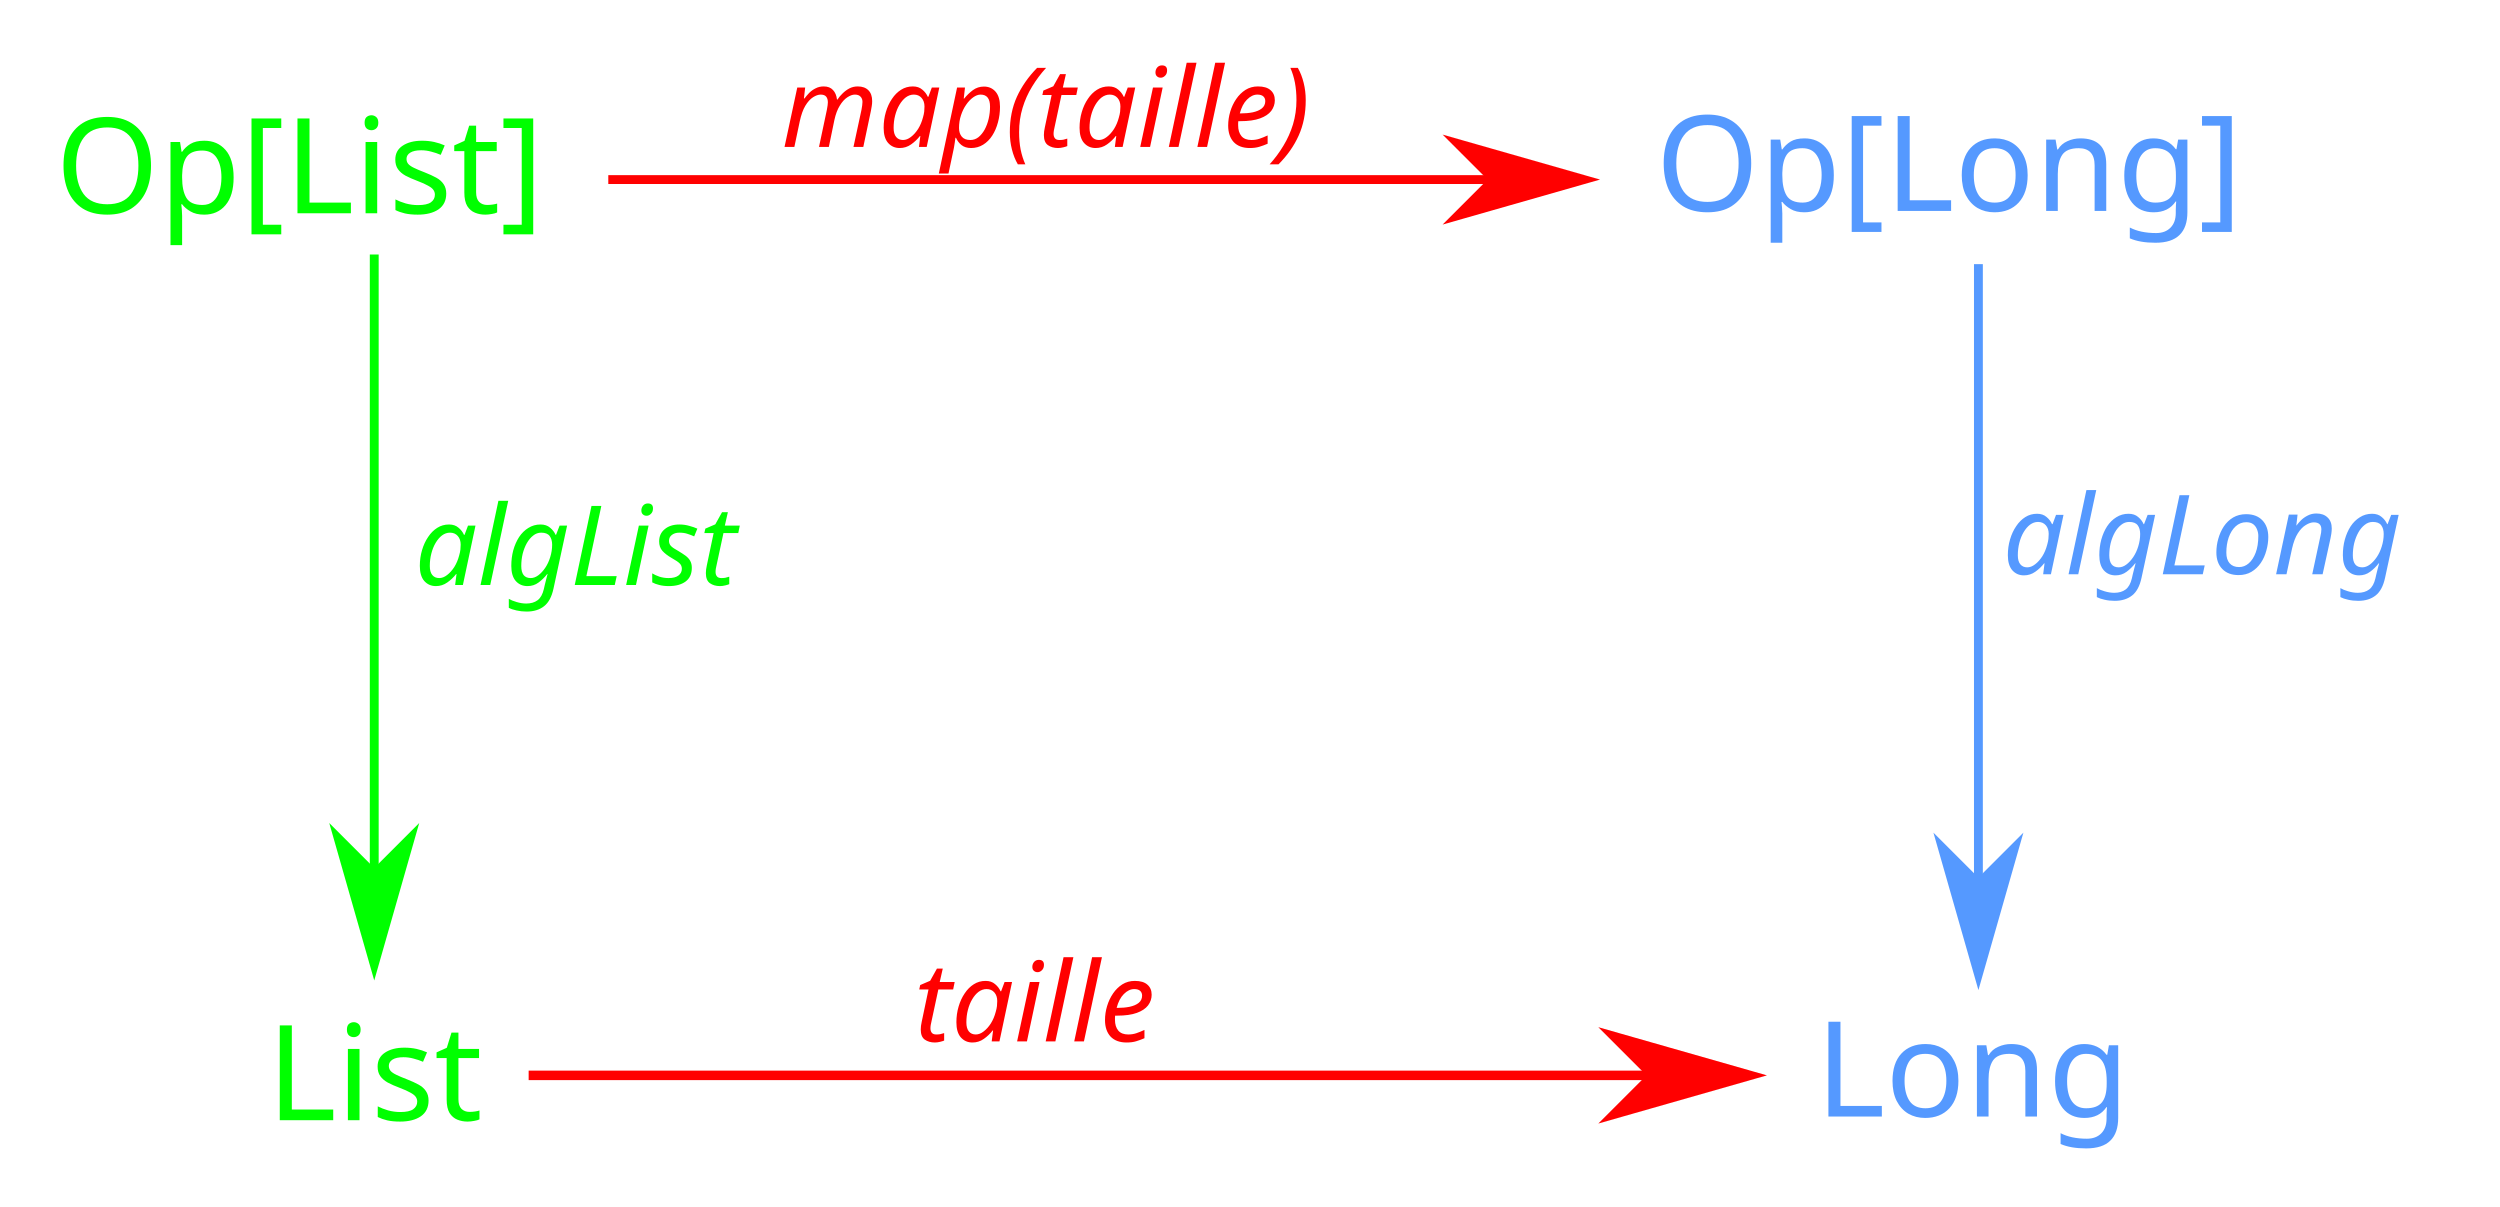
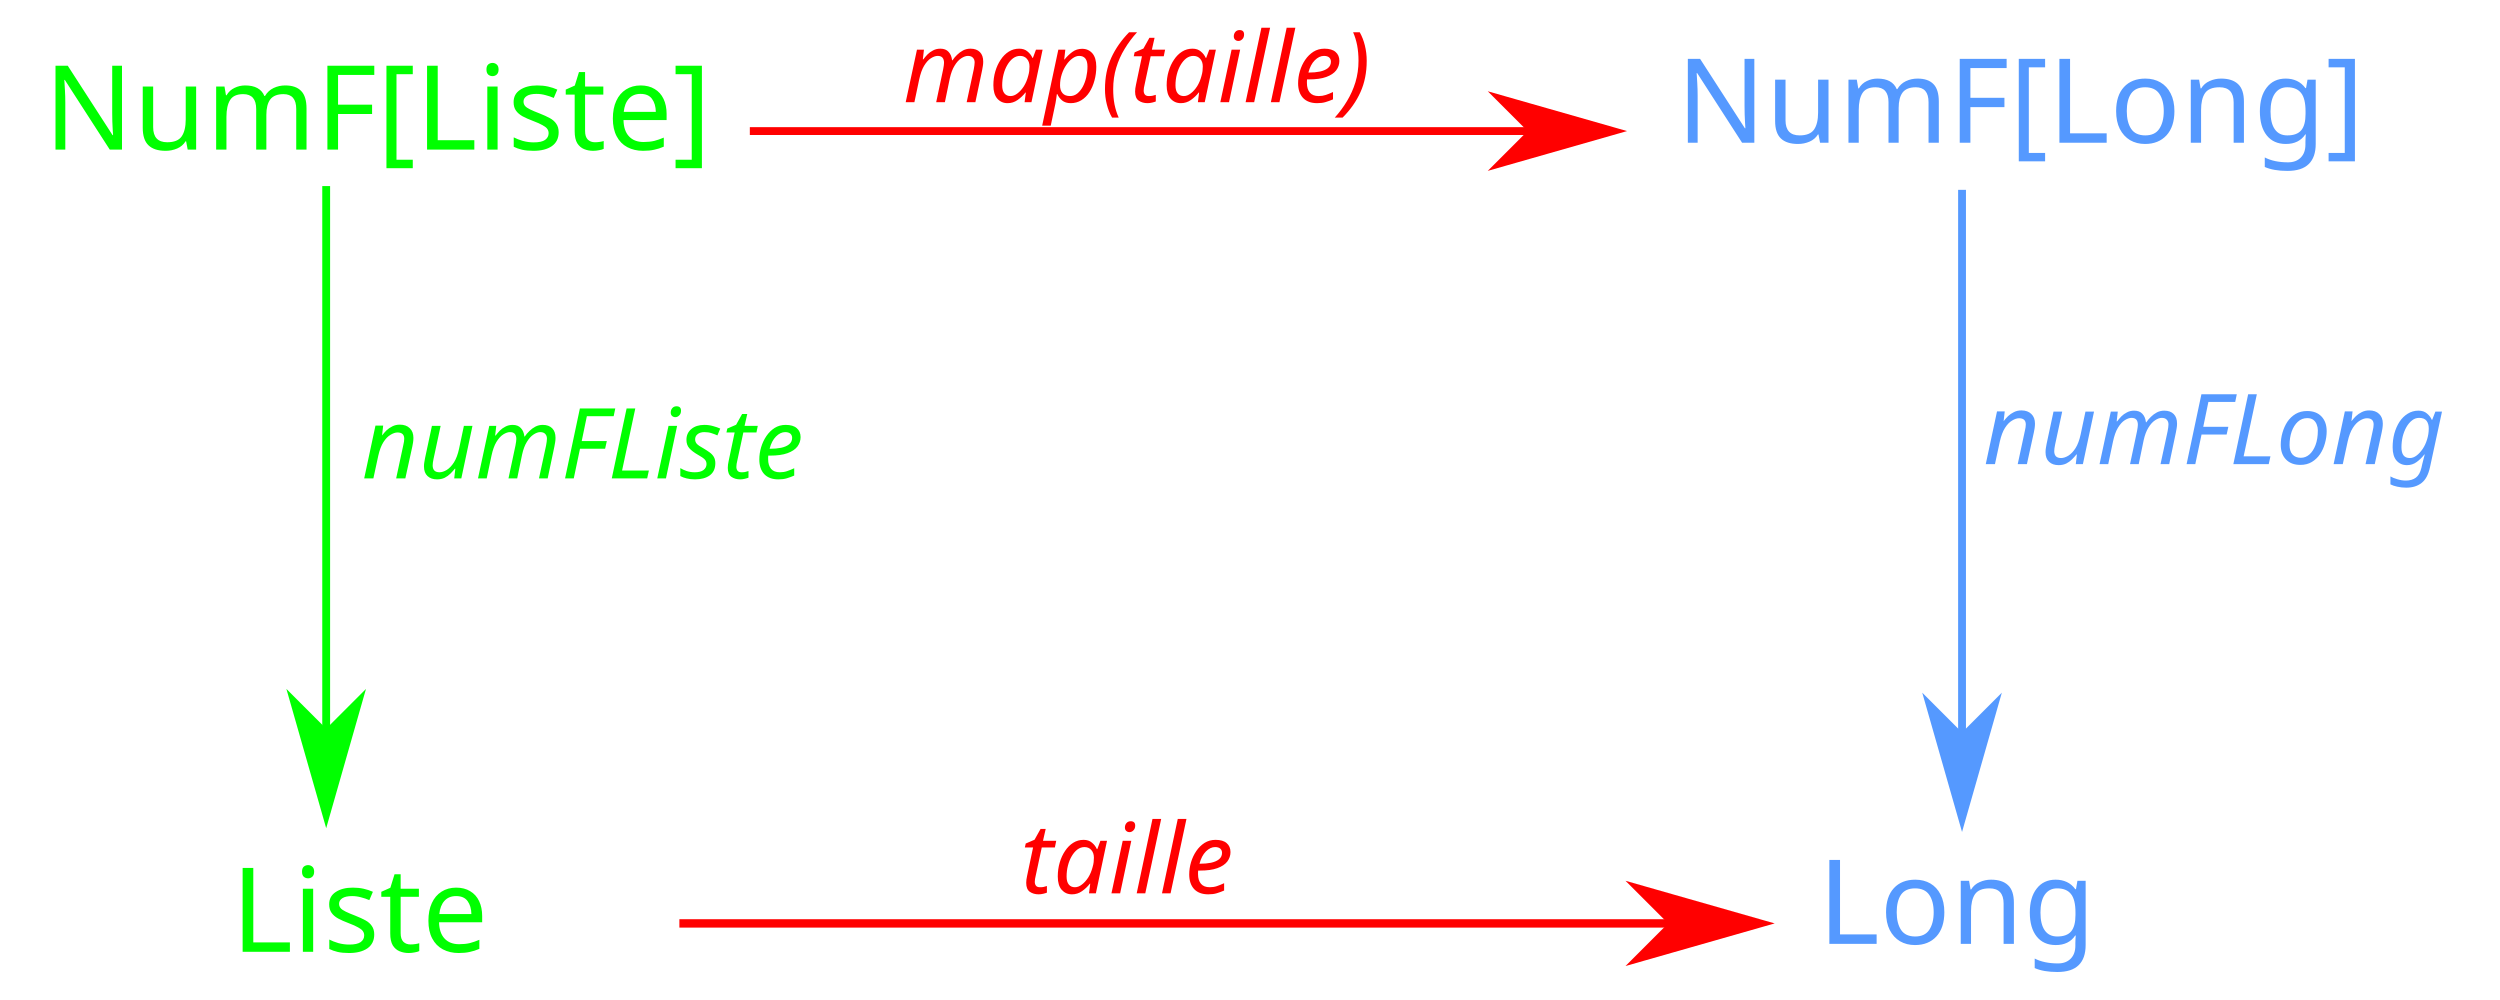
- <svg xmlns="http://www.w3.org/2000/svg" width="79.636mm" height="38.448mm" viewBox="0 0 282.176 136.235" id="svg2" version="1.1">
+ <svg xmlns="http://www.w3.org/2000/svg" width="90.035mm" height="36.008mm" viewBox="0 0 319.022 127.587" id="svg2" version="1.1">
  <defs id="defs4">
    <marker orient="auto" refY="0" refX="0" id="marker7296" style="overflow:visible">
-       <path id="path7298" d="M 0,0 5,-5 -12.5,0 5,5 0,0 Z" style="fill:#5599ff;fill-opacity:1;fill-rule:evenodd;stroke:#5599ff;stroke-width:1pt;stroke-opacity:1" transform="matrix(-0.8,0,0,-0.8,-10,0)" />
+       <path id="path7298" d="M 0,0 5,-5 -12.5,0 5,5 Z" style="fill:#5599ff;fill-opacity:1;fill-rule:evenodd;stroke:#5599ff;stroke-width:1pt;stroke-opacity:1" transform="matrix(-0.8,0,0,-0.8,-10,0)" />
    </marker>
    <marker style="overflow:visible" id="marker4882" refX="0" refY="0" orient="auto">
-       <path transform="matrix(-0.8,0,0,-0.8,-10,0)" style="fill:#ff0000;fill-opacity:1;fill-rule:evenodd;stroke:#ff0000;stroke-width:1pt;stroke-opacity:1" d="M 0,0 5,-5 -12.5,0 5,5 0,0 Z" id="path4884" />
+       <path transform="matrix(-0.8,0,0,-0.8,-10,0)" style="fill:#ff0000;fill-opacity:1;fill-rule:evenodd;stroke:#ff0000;stroke-width:1pt;stroke-opacity:1" d="M 0,0 5,-5 -12.5,0 5,5 Z" id="path4884" />
    </marker>
    <marker orient="auto" refY="0" refX="0" id="marker4848" style="overflow:visible">
-       <path id="path4850" d="M 0,0 5,-5 -12.5,0 5,5 0,0 Z" style="fill:#ff0000;fill-opacity:1;fill-rule:evenodd;stroke:#ff0000;stroke-width:1pt;stroke-opacity:1" transform="matrix(-0.8,0,0,-0.8,-10,0)" />
+       <path id="path4850" d="M 0,0 5,-5 -12.5,0 5,5 Z" style="fill:#ff0000;fill-opacity:1;fill-rule:evenodd;stroke:#ff0000;stroke-width:1pt;stroke-opacity:1" transform="matrix(-0.8,0,0,-0.8,-10,0)" />
    </marker>
    <marker orient="auto" refY="0" refX="0" id="Arrow1Lend" style="overflow:visible">
-       <path id="path4173" d="M 0,0 5,-5 -12.5,0 5,5 0,0 Z" style="fill:#00ff00;fill-opacity:1;fill-rule:evenodd;stroke:#00ff00;stroke-width:1pt;stroke-opacity:1" transform="matrix(-0.8,0,0,-0.8,-10,0)" />
+       <path id="path4173" d="M 0,0 5,-5 -12.5,0 5,5 Z" style="fill:#00ff00;fill-opacity:1;fill-rule:evenodd;stroke:#00ff00;stroke-width:1pt;stroke-opacity:1" transform="matrix(-0.8,0,0,-0.8,-10,0)" />
    </marker>
  </defs>
-   <g id="layer1" transform="translate(2.550333,5.282395)">
-     <text xml:space="preserve" style="font-style:normal;font-weight:normal;font-size:15px;line-height:125%;font-family:sans-serif;letter-spacing:0px;word-spacing:0px;fill:#000000;fill-opacity:1;stroke:none;stroke-width:1px;stroke-linecap:butt;stroke-linejoin:miter;stroke-opacity:1" x="3.694" y="18.791" id="text3336">
-       <tspan id="tspan3338" x="3.694" y="18.791" style="fill:#00ff00">Op[List]</tspan>
+   <g id="layer1" transform="translate(1.935114,0.3008907)">
+     <text xml:space="preserve" style="font-style:normal;font-weight:normal;line-height:0%;font-family:sans-serif;letter-spacing:0px;word-spacing:0px;fill:#000000;fill-opacity:1;stroke:none;stroke-width:1px;stroke-linecap:butt;stroke-linejoin:miter;stroke-opacity:1" x="3.694" y="18.791" id="text3336">
+       <tspan id="tspan3338" x="3.694" y="18.791" style="font-size:15px;line-height:1.25;fill:#00ff00">NumF[Liste]</tspan>
    </text>
-     <text xml:space="preserve" style="font-style:normal;font-weight:normal;font-size:15px;line-height:125%;font-family:sans-serif;letter-spacing:0px;word-spacing:0px;fill:#000000;fill-opacity:1;stroke:none;stroke-width:1px;stroke-linecap:butt;stroke-linejoin:miter;stroke-opacity:1" x="310" y="58.076" id="text3340">
-       <tspan id="tspan3342" x="310" y="58.076" />
+     <text xml:space="preserve" style="font-style:normal;font-weight:normal;line-height:0%;font-family:sans-serif;letter-spacing:0px;word-spacing:0px;fill:#000000;fill-opacity:1;stroke:none;stroke-width:1px;stroke-linecap:butt;stroke-linejoin:miter;stroke-opacity:1" x="310" y="58.076" id="text3340">
+       <tspan id="tspan3342" x="310" y="58.076" style="font-size:15px;line-height:1.25"> </tspan>
    </text>
-     <text xml:space="preserve" style="font-style:normal;font-weight:normal;font-size:15px;line-height:125%;font-family:sans-serif;letter-spacing:0px;word-spacing:0px;fill:#000000;fill-opacity:1;stroke:none;stroke-width:1px;stroke-linecap:butt;stroke-linejoin:miter;stroke-opacity:1" x="27.575" y="121.156" id="text3344">
-       <tspan id="tspan3346" x="27.575" y="121.156" style="fill:#00ff00">List</tspan>
+     <text xml:space="preserve" style="font-style:normal;font-weight:normal;line-height:0%;font-family:sans-serif;letter-spacing:0px;word-spacing:0px;fill:#000000;fill-opacity:1;stroke:none;stroke-width:1px;stroke-linecap:butt;stroke-linejoin:miter;stroke-opacity:1" x="27.575" y="121.156" id="text3344">
+       <tspan id="tspan3346" x="27.575" y="121.156" style="font-size:15px;line-height:1.25;fill:#00ff00">Liste</tspan>
    </text>
-     <text xml:space="preserve" style="font-style:normal;font-weight:normal;font-size:15px;line-height:125%;font-family:sans-serif;letter-spacing:0px;word-spacing:0px;fill:#5599ff;fill-opacity:1;stroke:none;stroke-width:1px;stroke-linecap:butt;stroke-linejoin:miter;stroke-opacity:1;" x="184.314" y="18.522" id="text3348">
-       <tspan id="tspan3350" x="184.314" y="18.522">Op[Long]</tspan>
+     <text xml:space="preserve" style="font-style:normal;font-weight:normal;line-height:0%;font-family:sans-serif;letter-spacing:0px;word-spacing:0px;fill:#5599ff;fill-opacity:1;stroke:none;stroke-width:1px;stroke-linecap:butt;stroke-linejoin:miter;stroke-opacity:1" x="211.996" y="17.916" id="text3348">
+       <tspan id="tspan3350" x="211.996" y="17.916" style="font-size:15px;line-height:1.25">NumF[Long]</tspan>
    </text>
-     <path style="fill:#00ff00;fill-rule:evenodd;stroke:#00ff00;stroke-width:1px;stroke-linecap:butt;stroke-linejoin:miter;stroke-opacity:1;marker-end:url(#Arrow1Lend)" d="m 39.689,23.444 0,80" id="path3358" />
-     <path style="fill:#5599ff;fill-rule:evenodd;stroke:#5599ff;stroke-width:1px;stroke-linecap:butt;stroke-linejoin:miter;stroke-opacity:1;marker-end:url(#marker7296)" d="m 220.755,24.531 0,80" id="path3360" />
-     <path style="fill:#ff0000;fill-rule:evenodd;stroke:#ff0000;stroke-width:1px;stroke-linecap:butt;stroke-linejoin:miter;stroke-opacity:1;marker-end:url(#marker4848)" d="m 66.108,14.987 110,0" id="path3362" />
-     <path style="fill:none;fill-rule:evenodd;stroke:#ff0000;stroke-width:1.071px;stroke-linecap:butt;stroke-linejoin:miter;stroke-opacity:1;marker-end:url(#marker4882)" d="m 57.118,116.096 137.69,0" id="path3364" />
-     <text xml:space="preserve" style="font-style:normal;font-weight:normal;font-size:15px;line-height:125%;font-family:sans-serif;letter-spacing:0px;word-spacing:0px;fill:#5599ff;fill-opacity:1;stroke:none;stroke-width:1px;stroke-linecap:butt;stroke-linejoin:miter;stroke-opacity:1;" x="202.371" y="120.745" id="text6686">
-       <tspan id="tspan6688" x="202.371" y="120.745">Long</tspan>
+     <path style="fill:#00ff00;fill-rule:evenodd;stroke:#00ff00;stroke-width:1px;stroke-linecap:butt;stroke-linejoin:miter;stroke-opacity:1;marker-end:url(#Arrow1Lend)" d="M 39.689,23.444 V 103.444" id="path3358" />
+     <path style="fill:#5599ff;fill-rule:evenodd;stroke:#5599ff;stroke-width:1px;stroke-linecap:butt;stroke-linejoin:miter;stroke-opacity:1;marker-end:url(#marker7296)" d="M 248.438,23.925 V 103.925" id="path3360" />
+     <path style="fill:#ff0000;fill-rule:evenodd;stroke:#ff0000;stroke-width:1px;stroke-linecap:butt;stroke-linejoin:miter;stroke-opacity:1;marker-end:url(#marker4848)" d="M 93.75,16.425 H 203.75" id="path3362" />
+     <path style="fill:none;fill-rule:evenodd;stroke:#ff0000;stroke-width:1.071px;stroke-linecap:butt;stroke-linejoin:miter;stroke-opacity:1;marker-end:url(#marker4882)" d="M 84.76,117.534 H 222.45" id="path3364" />
+     <text xml:space="preserve" style="font-style:normal;font-weight:normal;line-height:0%;font-family:sans-serif;letter-spacing:0px;word-spacing:0px;fill:#5599ff;fill-opacity:1;stroke:none;stroke-width:1px;stroke-linecap:butt;stroke-linejoin:miter;stroke-opacity:1" x="230.053" y="120.139" id="text6686">
+       <tspan id="tspan6688" x="230.053" y="120.139" style="font-size:15px;line-height:1.25">Long</tspan>
    </text>
-     <text xml:space="preserve" style="font-style:normal;font-weight:normal;font-size:15px;line-height:125%;font-family:sans-serif;letter-spacing:0px;word-spacing:0px;fill:#ff0000;fill-opacity:1;stroke:none;stroke-width:1px;stroke-linecap:butt;stroke-linejoin:miter;stroke-opacity:1" x="85.656" y="11.301" id="text8914">
-       <tspan id="tspan8916" x="85.656" y="11.301" style="font-style:italic;font-variant:normal;font-weight:normal;font-stretch:normal;font-size:12.5px;font-family:sans-serif;-inkscape-font-specification:'sans-serif Italic';fill:#ff0000">map(taille)</tspan>
+     <text xml:space="preserve" style="font-style:normal;font-weight:normal;line-height:0%;font-family:sans-serif;letter-spacing:0px;word-spacing:0px;fill:#ff0000;fill-opacity:1;stroke:none;stroke-width:1px;stroke-linecap:butt;stroke-linejoin:miter;stroke-opacity:1" x="113.298" y="12.739" id="text8914">
+       <tspan id="tspan8916" x="113.298" y="12.739" style="font-style:italic;font-variant:normal;font-weight:normal;font-stretch:normal;font-size:12.5px;line-height:1.25;font-family:sans-serif;-inkscape-font-specification:'sans-serif Italic';fill:#ff0000">map(taille)</tspan>
    </text>
-     <text xml:space="preserve" style="font-style:normal;font-weight:normal;font-size:15px;line-height:125%;font-family:sans-serif;letter-spacing:0px;word-spacing:0px;fill:#ff0000;fill-opacity:1;stroke:none;stroke-width:1px;stroke-linecap:butt;stroke-linejoin:miter;stroke-opacity:1" x="100.657" y="112.261" id="text8918">
-       <tspan id="tspan8920" x="100.657" y="112.261" style="font-style:italic;font-variant:normal;font-weight:normal;font-stretch:normal;font-size:12.5px;font-family:sans-serif;-inkscape-font-specification:'sans-serif Italic';fill:#ff0000">taille</tspan>
+     <text xml:space="preserve" style="font-style:normal;font-weight:normal;line-height:0%;font-family:sans-serif;letter-spacing:0px;word-spacing:0px;fill:#ff0000;fill-opacity:1;stroke:none;stroke-width:1px;stroke-linecap:butt;stroke-linejoin:miter;stroke-opacity:1" x="128.299" y="113.699" id="text8918">
+       <tspan id="tspan8920" x="128.299" y="113.699" style="font-style:italic;font-variant:normal;font-weight:normal;font-stretch:normal;font-size:12.5px;line-height:1.25;font-family:sans-serif;-inkscape-font-specification:'sans-serif Italic';fill:#ff0000">taille</tspan>
    </text>
-     <text xml:space="preserve" style="font-style:normal;font-weight:normal;font-size:15px;line-height:125%;font-family:sans-serif;letter-spacing:0px;word-spacing:0px;fill:#000000;fill-opacity:1;stroke:none;stroke-width:1px;stroke-linecap:butt;stroke-linejoin:miter;stroke-opacity:1" x="44.242" y="60.745" id="text8922">
-       <tspan id="tspan8924" x="44.242" y="60.745" style="font-style:italic;font-variant:normal;font-weight:normal;font-stretch:normal;font-size:12.5px;font-family:sans-serif;-inkscape-font-specification:'sans-serif Italic';fill:#00ff00">algList</tspan>
+     <text xml:space="preserve" style="font-style:normal;font-weight:normal;line-height:0%;font-family:sans-serif;letter-spacing:0px;word-spacing:0px;fill:#000000;fill-opacity:1;stroke:none;stroke-width:1px;stroke-linecap:butt;stroke-linejoin:miter;stroke-opacity:1" x="44.242" y="60.745" id="text8922">
+       <tspan id="tspan8924" x="44.242" y="60.745" style="font-style:italic;font-variant:normal;font-weight:normal;font-stretch:normal;font-size:12.5px;line-height:1.25;font-family:sans-serif;-inkscape-font-specification:'sans-serif Italic';fill:#00ff00">numFListe</tspan>
    </text>
-     <text xml:space="preserve" style="font-style:normal;font-weight:normal;font-size:15px;line-height:125%;font-family:sans-serif;letter-spacing:0px;word-spacing:0px;fill:#5599ff;fill-opacity:1;stroke:none;stroke-width:1px;stroke-linecap:butt;stroke-linejoin:miter;stroke-opacity:1;" x="223.485" y="59.534" id="text8926">
-       <tspan id="tspan8928" x="223.485" y="59.534" style="font-style:italic;font-variant:normal;font-weight:normal;font-stretch:normal;font-size:12.5px;font-family:sans-serif;-inkscape-font-specification:'sans-serif Italic';fill:#5599ff;">algLong</tspan>
+     <text xml:space="preserve" style="font-style:normal;font-weight:normal;line-height:0%;font-family:sans-serif;letter-spacing:0px;word-spacing:0px;fill:#5599ff;fill-opacity:1;stroke:none;stroke-width:1px;stroke-linecap:butt;stroke-linejoin:miter;stroke-opacity:1" x="251.167" y="58.927" id="text8926">
+       <tspan id="tspan8928" x="251.167" y="58.927" style="font-style:italic;font-variant:normal;font-weight:normal;font-stretch:normal;font-size:12.5px;line-height:1.25;font-family:sans-serif;-inkscape-font-specification:'sans-serif Italic';fill:#5599ff">numFLong</tspan>
    </text>
  </g>
</svg>
